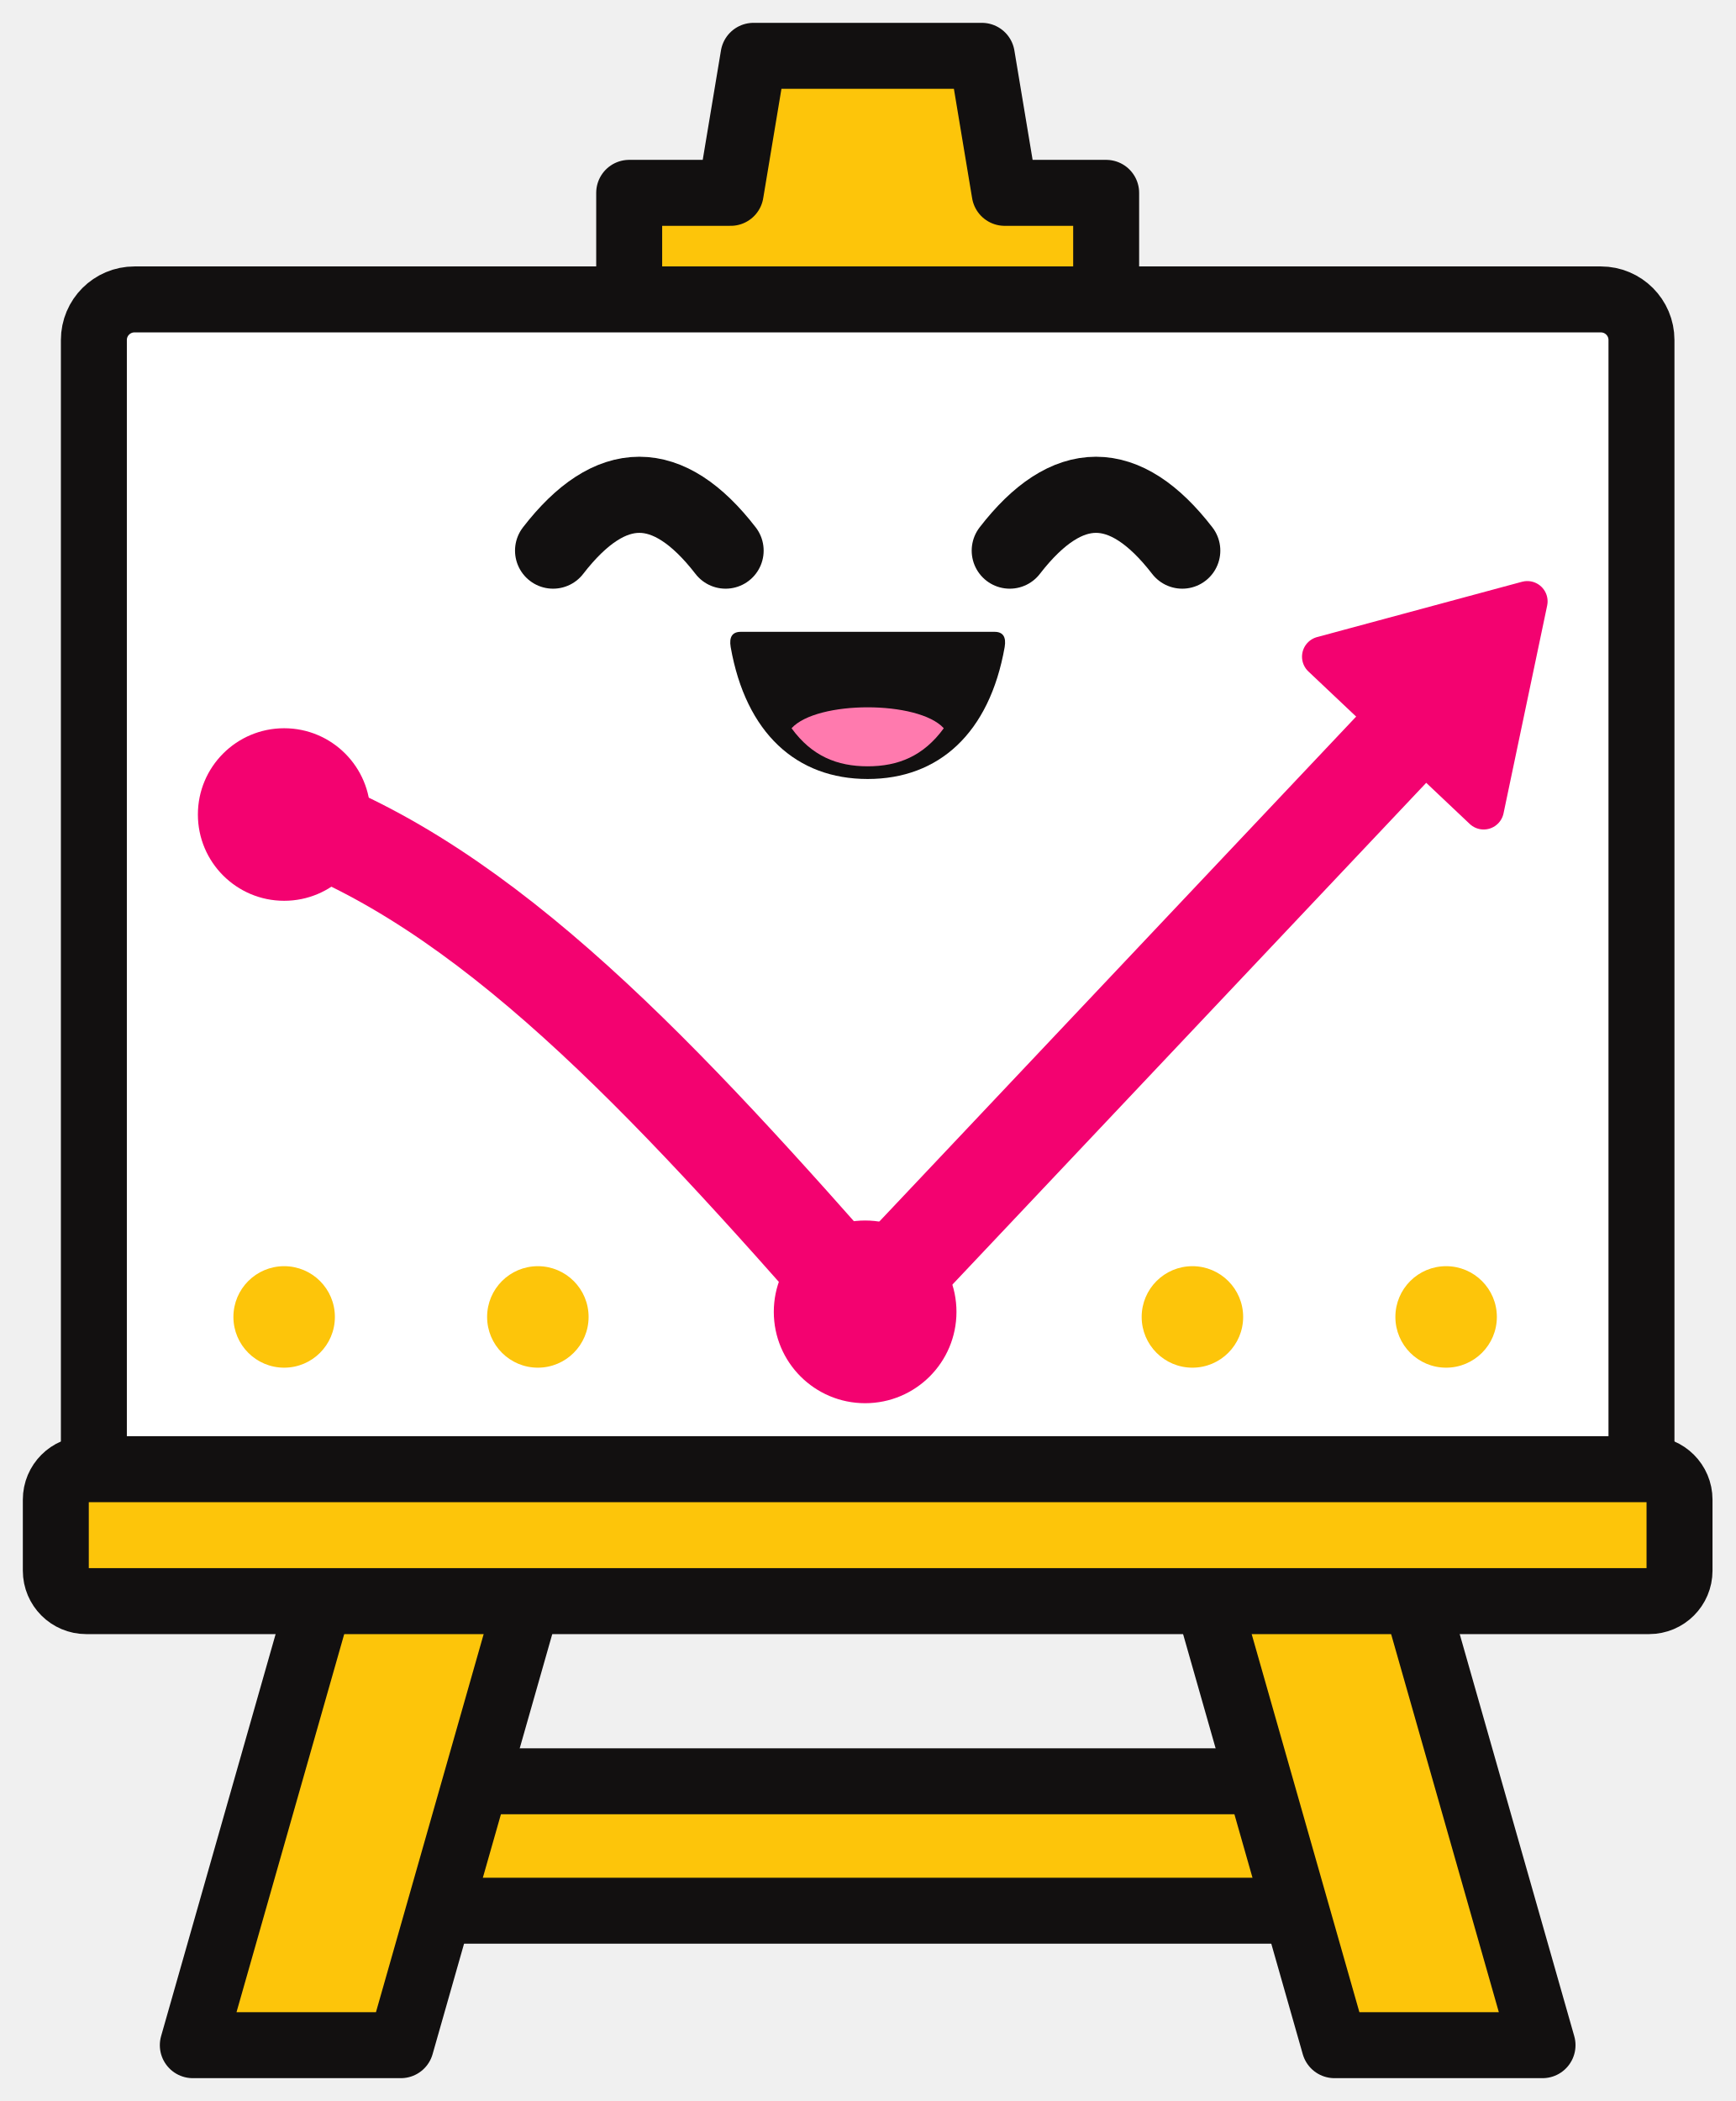
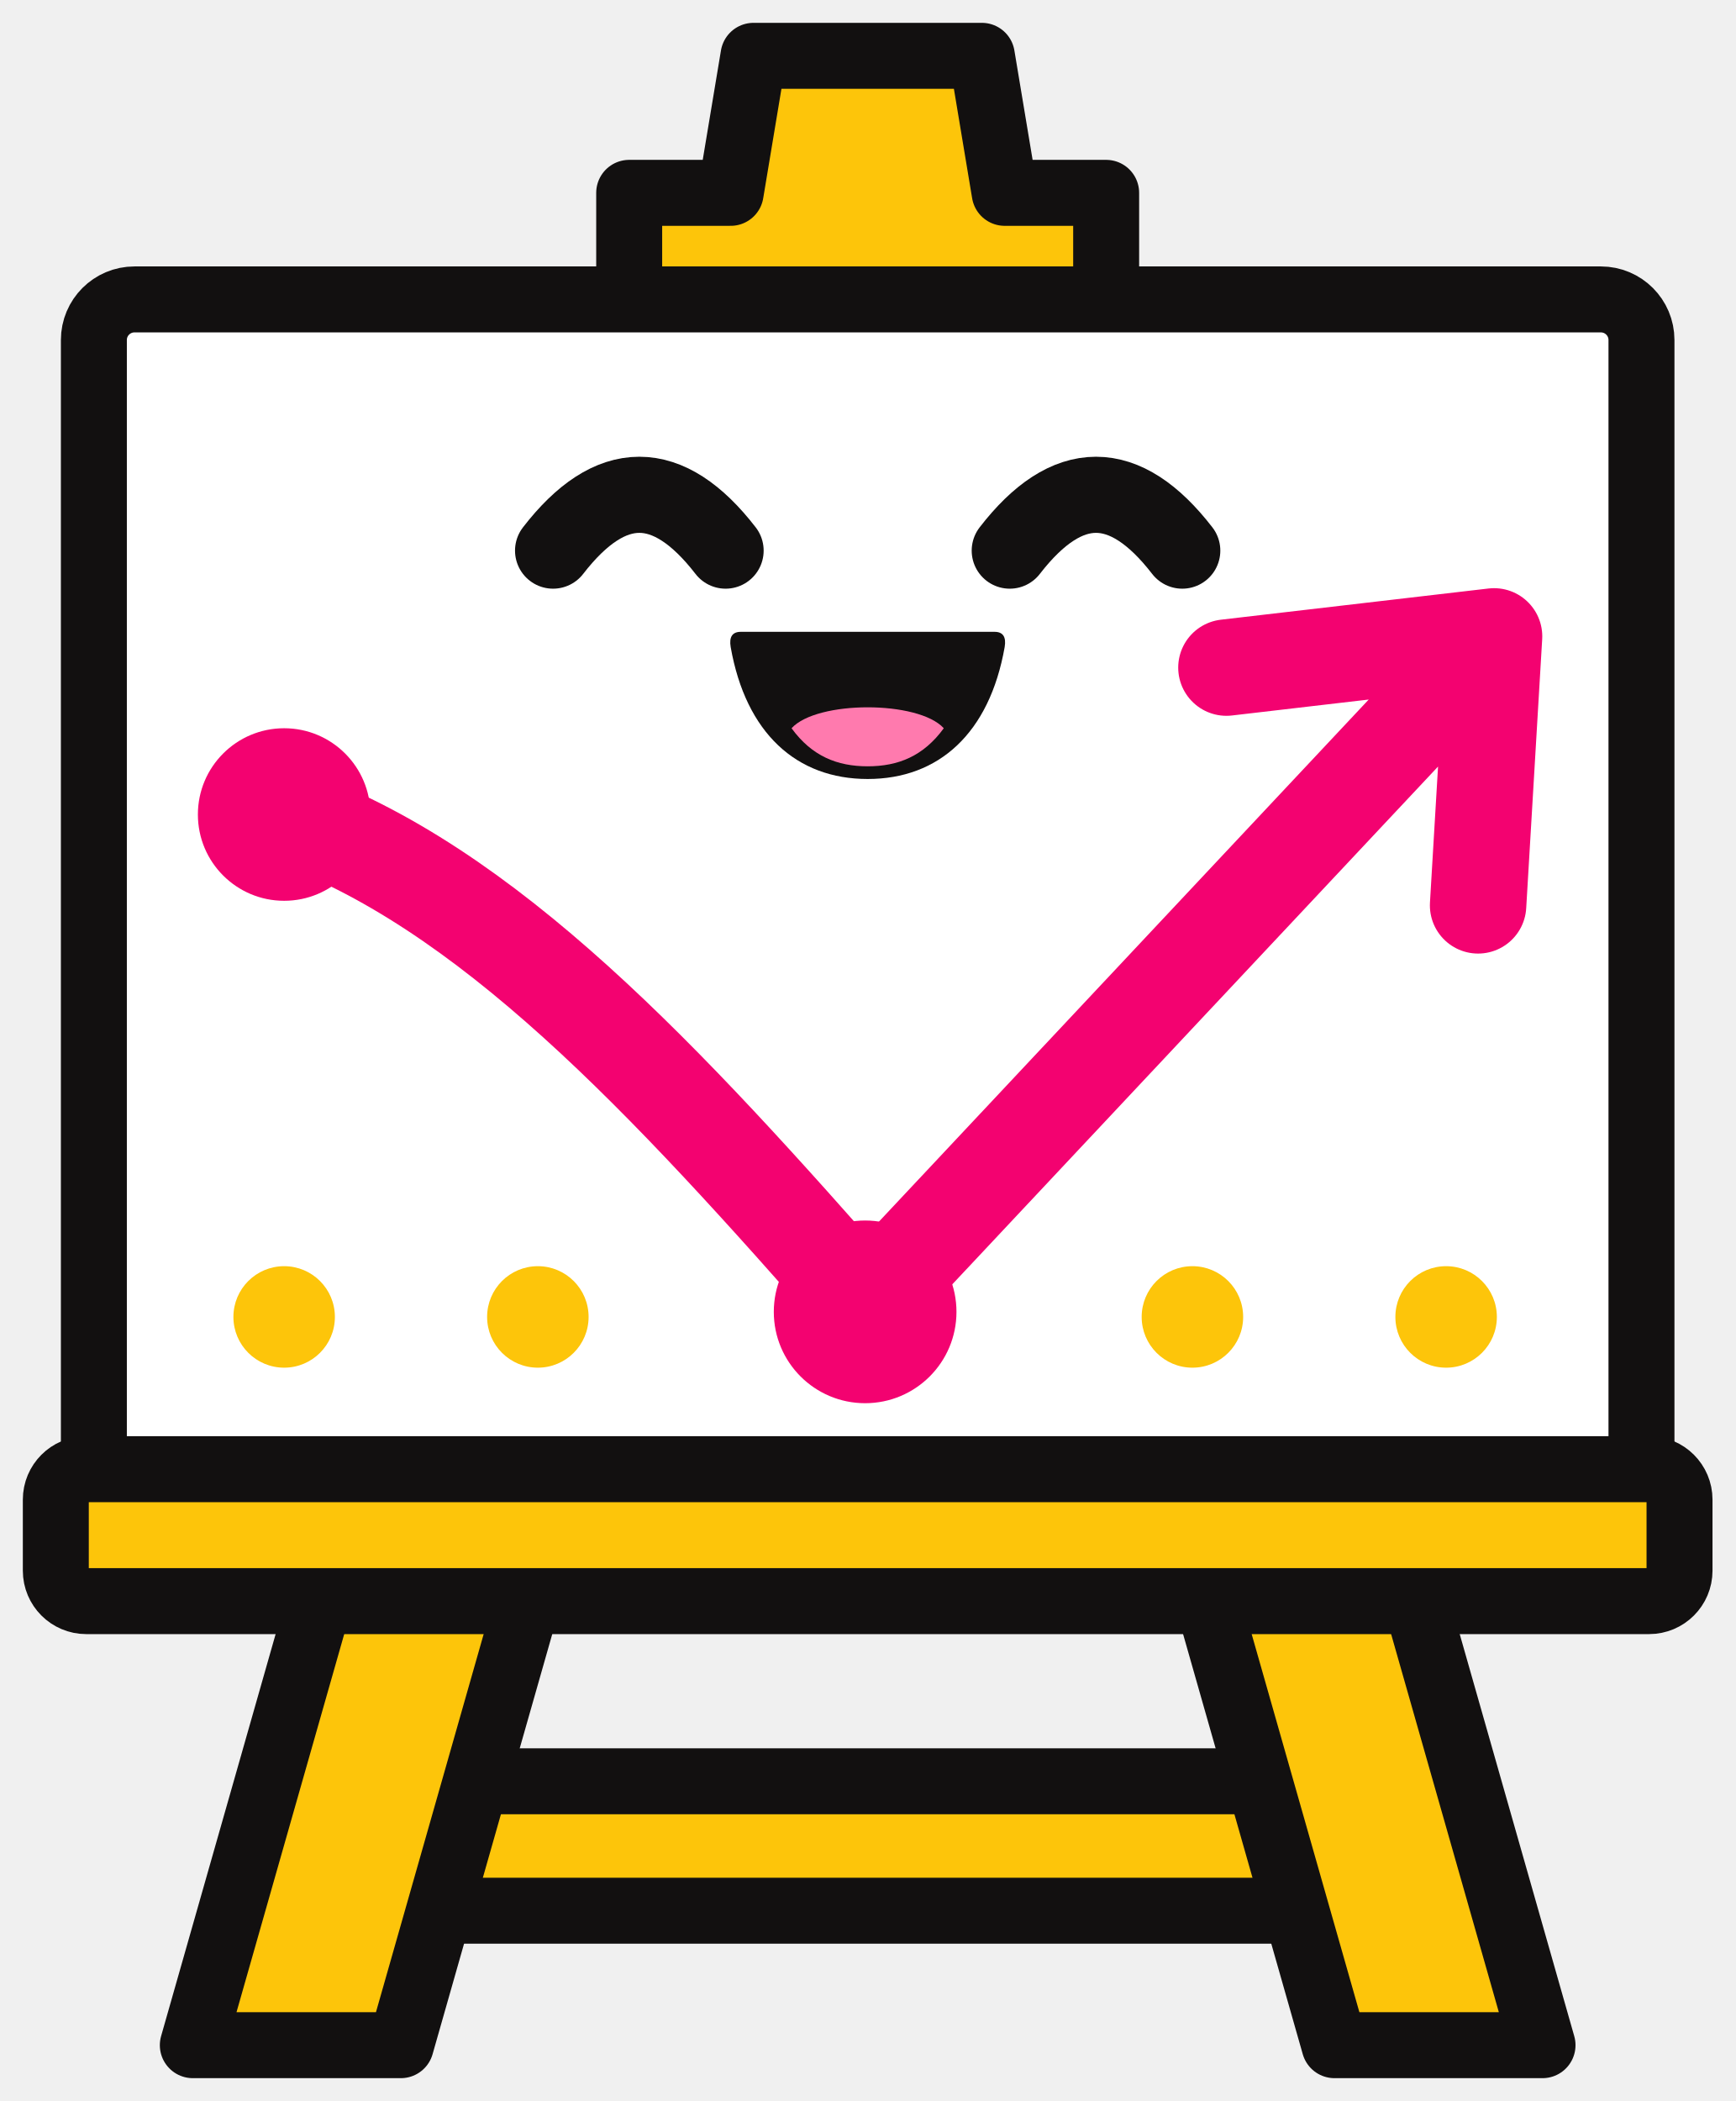
<svg xmlns="http://www.w3.org/2000/svg" viewBox="170 97 684 828">
  <rect x="336" y="799" width="352" height="51" fill="#FDC50A" stroke="#121010" stroke-width="26" stroke-linejoin="round" stroke-linecap="round" />
  <path d="M297 724H379L328 903H246Z" fill="#FDC50A" stroke="#121010" stroke-width="26" stroke-linejoin="round" stroke-linecap="round" />
  <path d="M727 724H645L696 903H778Z" fill="#FDC50A" stroke="#121010" stroke-width="26" stroke-linejoin="round" stroke-linecap="round" />
  <path d="M467 119H557L566 173H606V215H418V173H458Z" fill="#FDC50A" stroke="#121010" stroke-width="26" stroke-linejoin="round" stroke-linecap="round" />
  <rect x="207" y="215" width="610" height="466" rx="16" fill="#FFFFFF" stroke="#121010" stroke-width="26" stroke-linejoin="round" stroke-linecap="round" />
  <rect x="192" y="676" width="640" height="52" rx="12" fill="#FDC50A" stroke="#121010" stroke-width="26" stroke-linejoin="round" stroke-linecap="round" />
  <path d="M388 314Q422 270 456 314M568 314Q602 270 636 314" fill="none" stroke="#121010" stroke-width="30" stroke-linecap="round" />
  <path d="M462 346H562Q567 346 566 352C560 386 540 404 512 404C484 404 464 386 458 352Q457 346 462 346Z" fill="#121010" />
  <path d="M482 384C492 373 532 373 542 384C534 395 524 399 512 399C500 399 490 395 482 384Z" fill="#FF7AAE" />
  <g fill="#FDC50A">
    <circle cx="282" cy="616" r="20" />
    <circle cx="382" cy="616" r="20" />
    <circle cx="640" cy="616" r="20" />
    <circle cx="740" cy="616" r="20" />
  </g>
-   <path d="M282 418C362 446 432 522 511 612L732 378" fill="none" stroke="#F30270" stroke-width="38" stroke-linecap="round" stroke-linejoin="round" />
-   <path d="M772.0 334.0L754.8 415.9L691.2 355.8Z" fill="#F30270" stroke="#F30270" stroke-width="16" stroke-linejoin="round" />
+   <path d="M282 418C362 446 432 522 511 612L758.9 347.8M752.6 453.8L758.9 347.8L653.4 360.1" fill="none" stroke="#F30270" stroke-width="38" stroke-linecap="round" stroke-linejoin="round" />
  <circle cx="282" cy="418" r="34" fill="#F30270" />
  <circle cx="511" cy="614" r="36" fill="#F30270" />
</svg>
